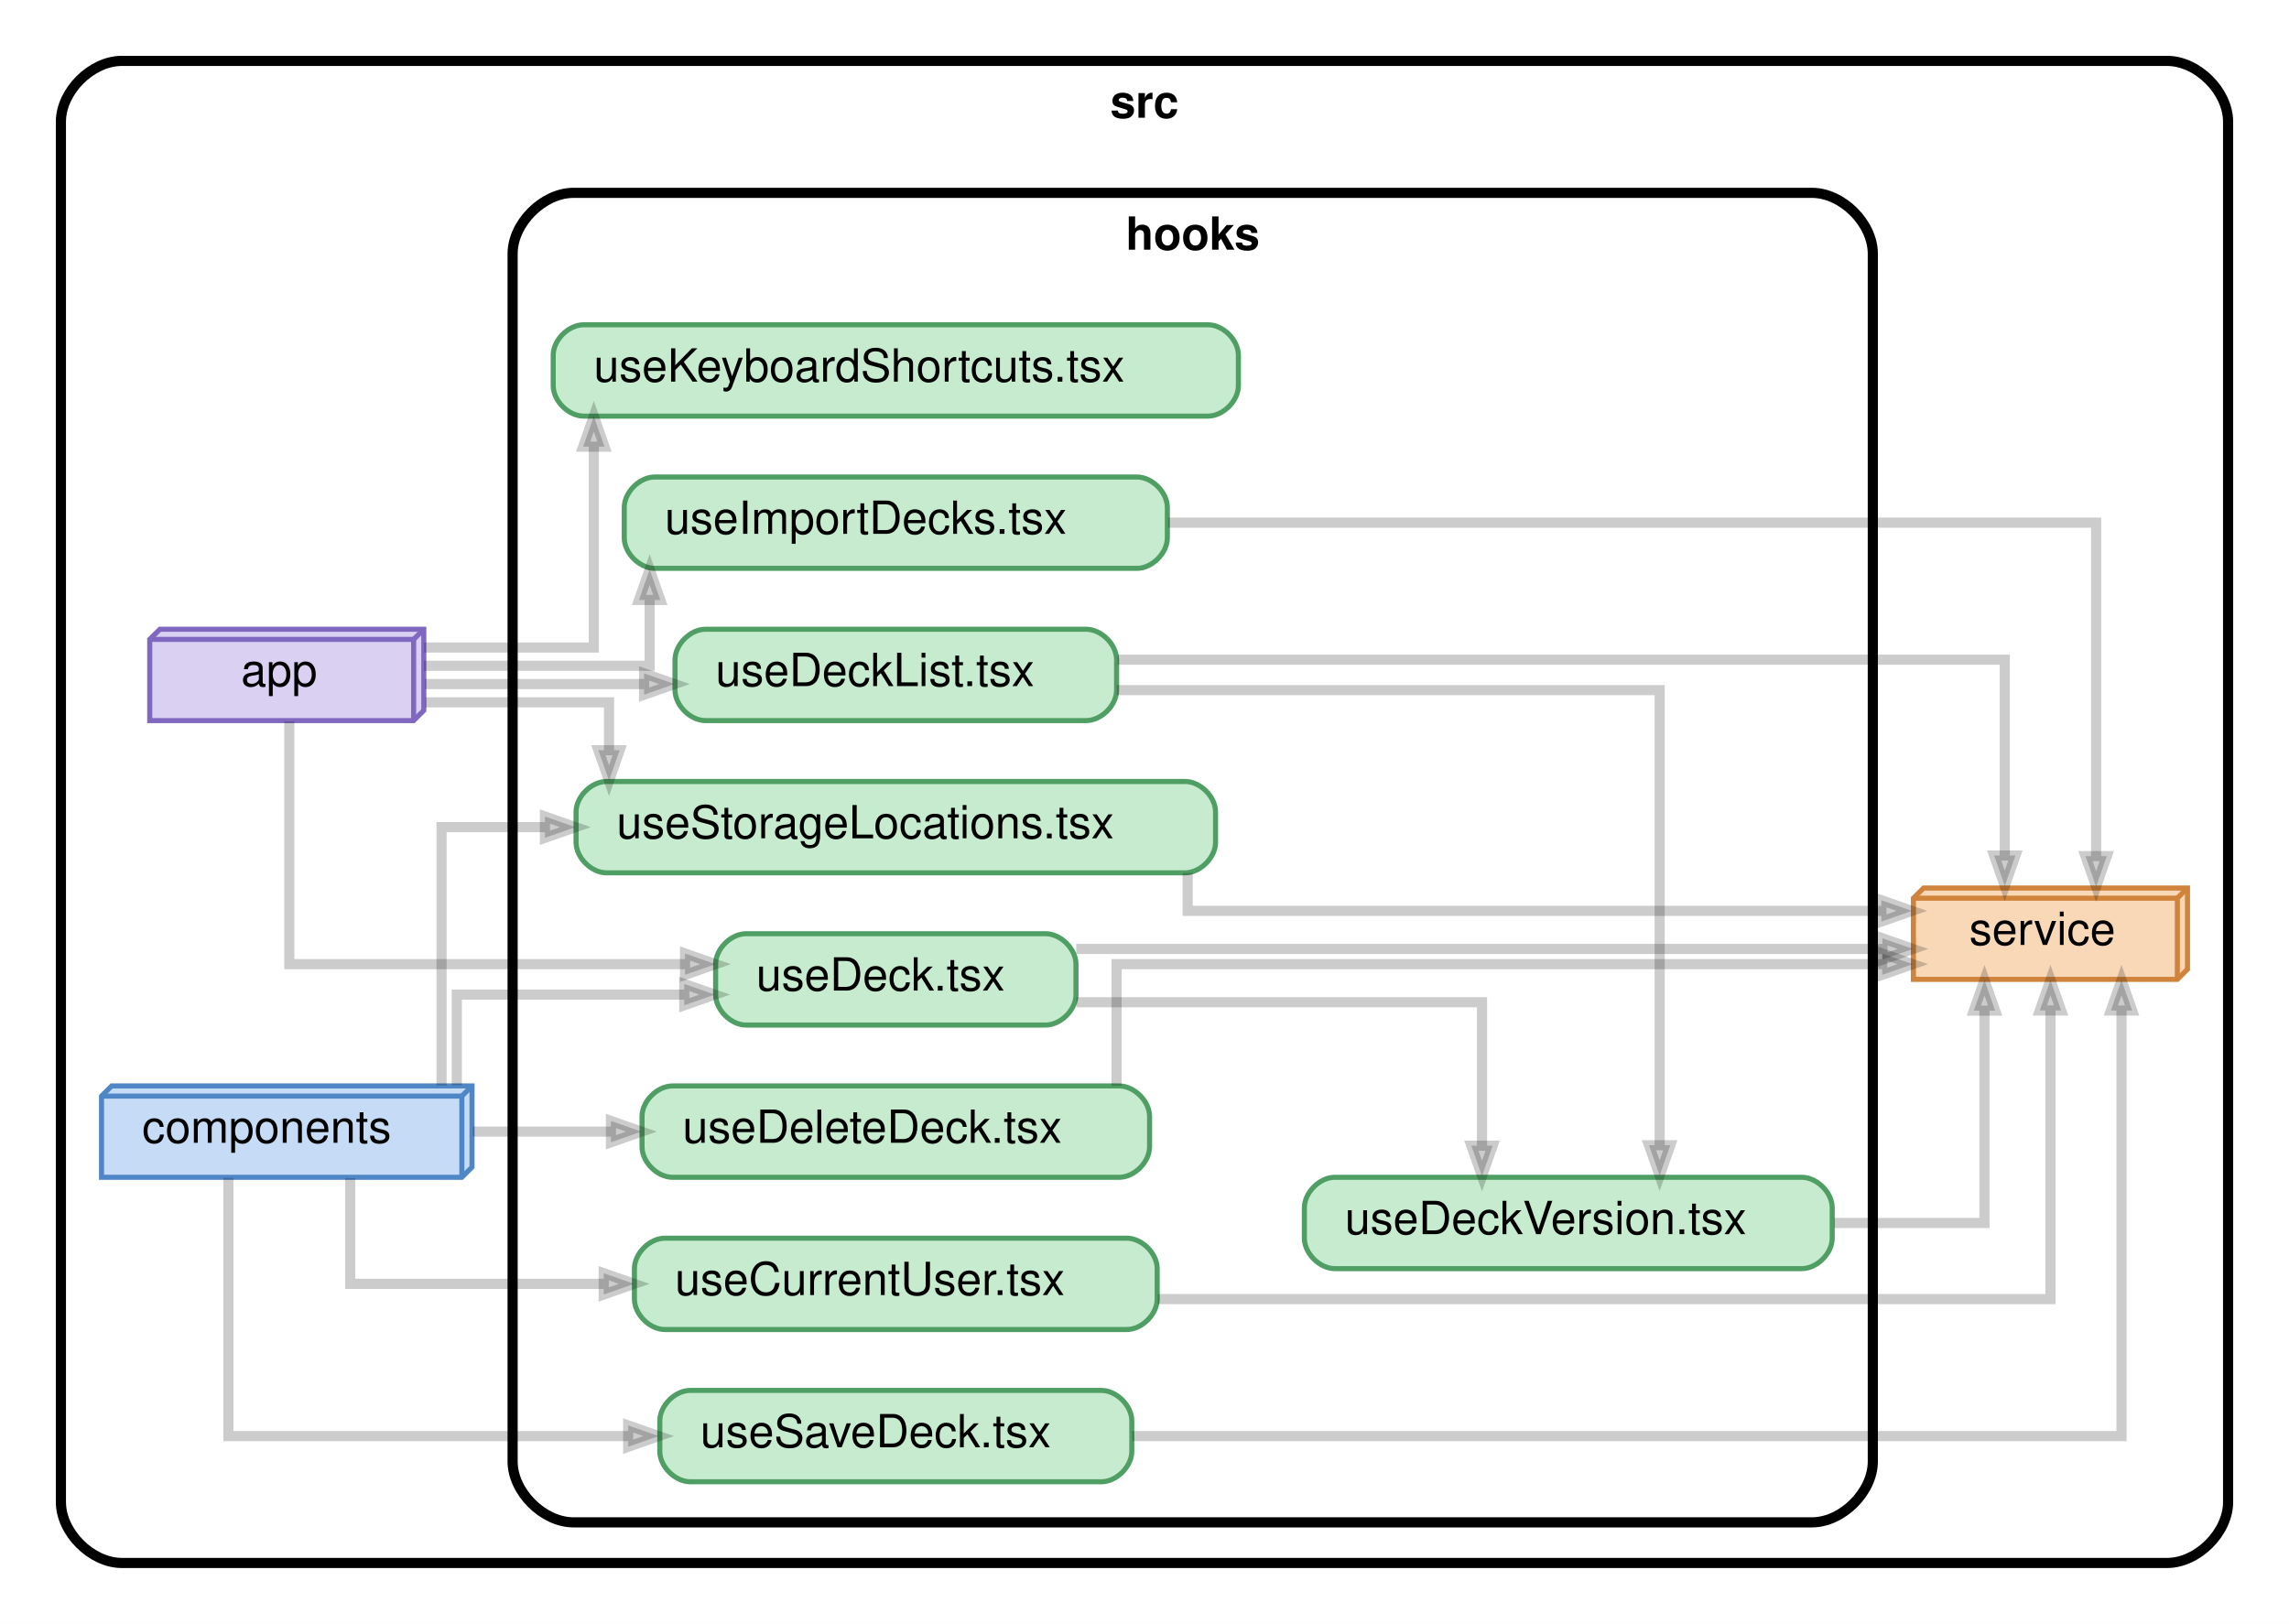
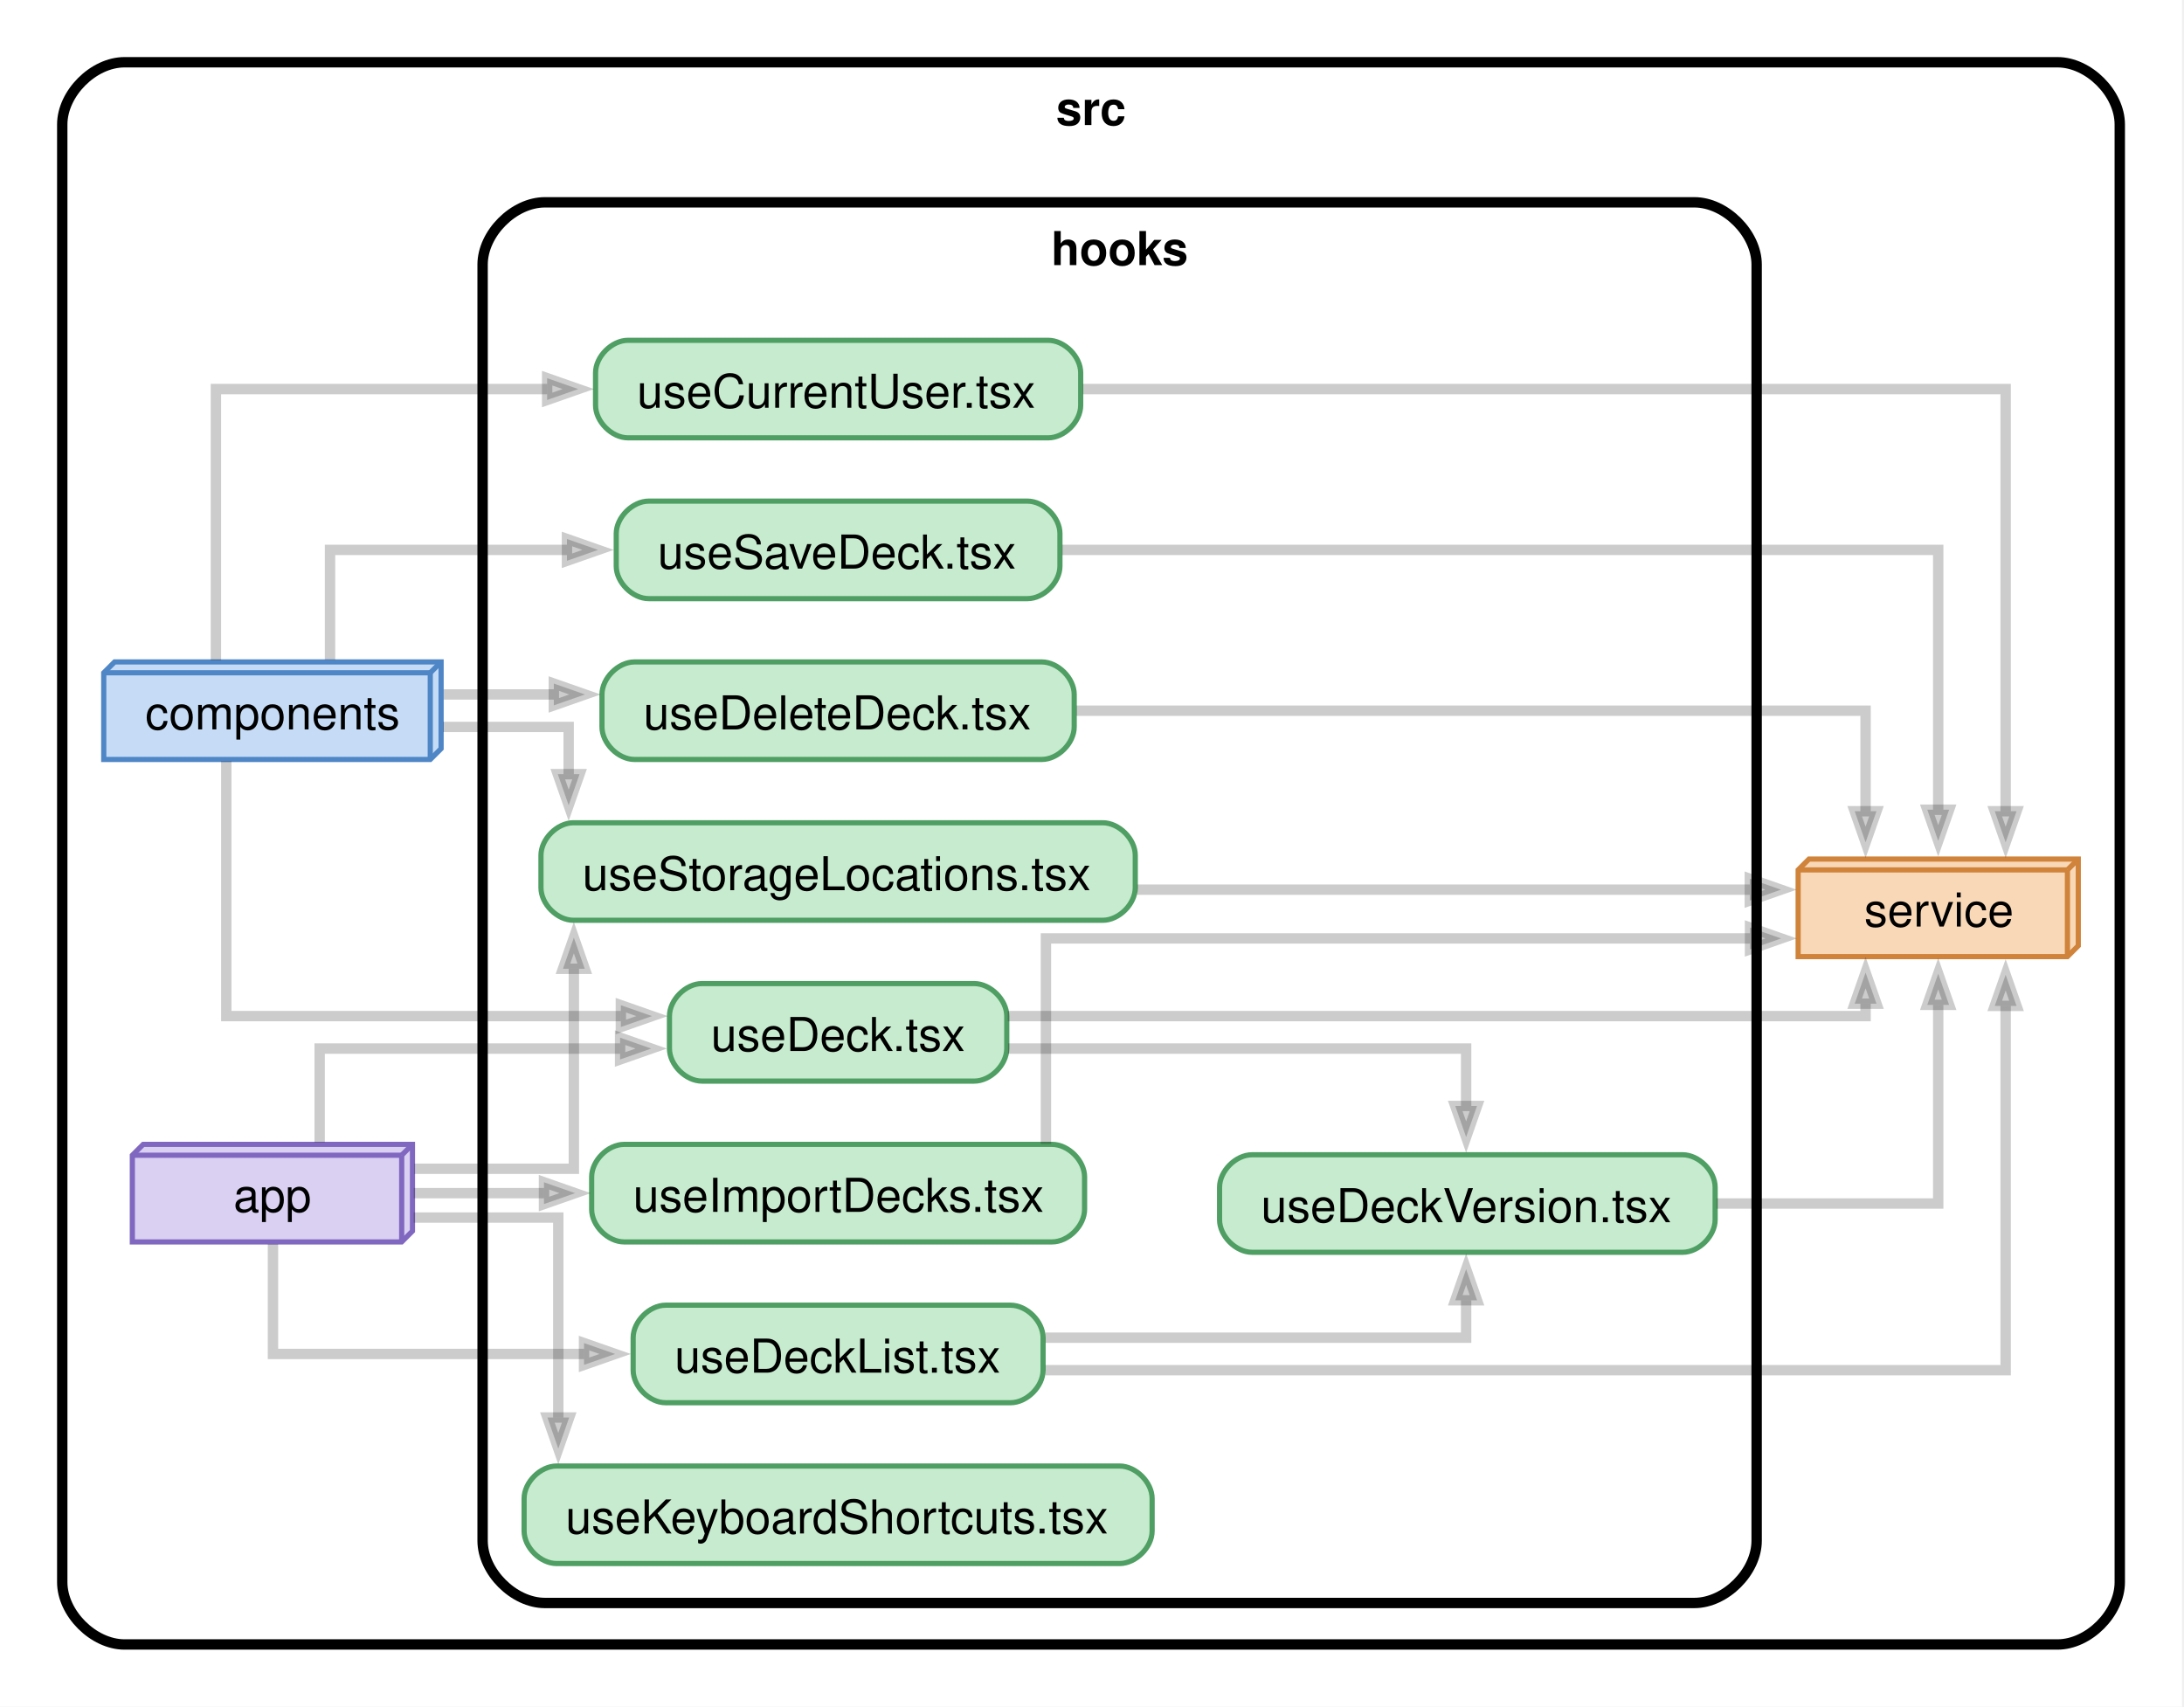
- <svg xmlns="http://www.w3.org/2000/svg" xmlns:xlink="http://www.w3.org/1999/xlink" width="451pt" height="320pt" viewBox="0.00 0.00 451.00 320.00">
-   <g id="graph0" class="graph" transform="scale(1 1) rotate(0) translate(4 316)">
-     <polygon fill="white" stroke="transparent" points="-4,4 -4,-316 447,-316 447,4 -4,4" />
+ <svg xmlns="http://www.w3.org/2000/svg" xmlns:xlink="http://www.w3.org/1999/xlink" width="421pt" height="329pt" viewBox="0.00 0.00 421.00 329.00">
+   <g id="graph0" class="graph" transform="scale(1 1) rotate(0) translate(4 325)">
+     <polygon fill="white" stroke="none" points="-4,4 -4,-325 416.62,-325 416.62,4 -4,4" />
    <g id="clust1" class="cluster">
-       <path fill="#ffffff" stroke="black" stroke-width="2" d="M20,-8C20,-8 423,-8 423,-8 429,-8 435,-14 435,-20 435,-20 435,-292 435,-292 435,-298 429,-304 423,-304 423,-304 20,-304 20,-304 14,-304 8,-298 8,-292 8,-292 8,-20 8,-20 8,-14 14,-8 20,-8" />
-       <text text-anchor="middle" x="221.5" y="-292.8" font-family="Helvetica,sans-Serif" font-weight="bold" font-size="9.00">src
-             </text>
+       <path fill="#ffffff" stroke="black" stroke-width="2" d="M20,-8C20,-8 392.62,-8 392.62,-8 398.62,-8 404.62,-14 404.62,-20 404.62,-20 404.62,-301 404.62,-301 404.62,-307 398.62,-313 392.62,-313 392.62,-313 20,-313 20,-313 14,-313 8,-307 8,-301 8,-301 8,-20 8,-20 8,-14 14,-8 20,-8" />
+       <text xml:space="preserve" text-anchor="middle" x="206.31" y="-300.9" font-family="Helvetica,sans-Serif" font-weight="bold" font-size="9.00">src</text>
    </g>
    <g id="clust2" class="cluster">
-       <path fill="#ffffff" stroke="black" stroke-width="2" d="M109,-16C109,-16 353,-16 353,-16 359,-16 365,-22 365,-28 365,-28 365,-266 365,-266 365,-272 359,-278 353,-278 353,-278 109,-278 109,-278 103,-278 97,-272 97,-266 97,-266 97,-28 97,-28 97,-22 103,-16 109,-16" />
-       <text text-anchor="middle" x="231" y="-266.8" font-family="Helvetica,sans-Serif" font-weight="bold" font-size="9.00">hooks
-             </text>
+       <path fill="#ffffff" stroke="black" stroke-width="2" d="M101.03,-16C101.03,-16 322.62,-16 322.62,-16 328.62,-16 334.62,-22 334.62,-28 334.62,-28 334.62,-274 334.62,-274 334.62,-280 328.62,-286 322.62,-286 322.62,-286 101.03,-286 101.03,-286 95.03,-286 89.03,-280 89.03,-274 89.03,-274 89.03,-28 89.03,-28 89.03,-22 95.03,-16 101.03,-16" />
+       <text xml:space="preserve" text-anchor="middle" x="211.82" y="-273.9" font-family="Helvetica,sans-Serif" font-weight="bold" font-size="9.00">hooks</text>
    </g>
    <g id="node1" class="node">
      <g id="a_node1">
        <a xlink:href="src/app" xlink:title="app">
-           <polygon fill="#d9d0f2" stroke="#8068c0" points="79.5,-192 27.5,-192 25.5,-190 25.5,-174 77.5,-174 79.5,-176 79.5,-192" />
-           <polyline fill="none" stroke="#8068c0" points="77.5,-190 25.5,-190 " />
-           <polyline fill="none" stroke="#8068c0" points="77.5,-190 77.5,-174 " />
-           <polyline fill="none" stroke="#8068c0" points="77.5,-190 79.5,-192 " />
-           <text text-anchor="start" x="43.5" y="-180.8" font-family="Helvetica,sans-Serif" font-size="9.00">
-                         app
-                     </text>
+           <polygon fill="#d9d0f2" stroke="#8068c0" points="75.51,-104.4 23.6,-104.4 21.51,-102.31 21.51,-85.6 73.43,-85.6 75.51,-87.69 75.51,-104.4" />
+           <polyline fill="none" stroke="#8068c0" points="73.43,-102.31 21.51,-102.31" />
+           <polyline fill="none" stroke="#8068c0" points="73.43,-102.31 73.43,-85.6" />
+           <polyline fill="none" stroke="#8068c0" points="73.43,-102.31 75.51,-104.4" />
+           <text xml:space="preserve" text-anchor="start" x="41.01" y="-91.4" font-family="Helvetica,sans-Serif" font-size="9.00">app</text>
        </a>
      </g>
    </g>
    <g id="node2" class="node">
      <g id="a_node2">
        <a xlink:href="src/hooks/useDeck.tsx" xlink:title="useDeck.tsx">
-           <path fill="#c7ebce" stroke="#4f9e63" d="M202,-132C202,-132 143,-132 143,-132 140,-132 137,-129 137,-126 137,-126 137,-120 137,-120 137,-117 140,-114 143,-114 143,-114 202,-114 202,-114 205,-114 208,-117 208,-120 208,-120 208,-126 208,-126 208,-129 205,-132 202,-132" />
-           <text text-anchor="start" x="145" y="-120.8" font-family="Helvetica,sans-Serif" font-size="9.00">
-                         useDeck.tsx
-                     </text>
+           <path fill="#c7ebce" stroke="#4f9e63" d="M183.8,-135.4C183.8,-135.4 131.32,-135.4 131.32,-135.4 128.18,-135.4 125.05,-132.27 125.05,-129.13 125.05,-129.13 125.05,-122.87 125.05,-122.87 125.05,-119.73 128.18,-116.6 131.32,-116.6 131.32,-116.6 183.8,-116.6 183.8,-116.6 186.93,-116.6 190.07,-119.73 190.07,-122.87 190.07,-122.87 190.07,-129.13 190.07,-129.13 190.07,-132.27 186.93,-135.4 183.8,-135.4" />
+           <text xml:space="preserve" text-anchor="start" x="133.05" y="-122.4" font-family="Helvetica,sans-Serif" font-size="9.00">useDeck.tsx</text>
        </a>
      </g>
    </g>
    <g id="edge1" class="edge">
-       <path fill="none" stroke="#000000" stroke-width="2" stroke-opacity="0.2" d="M53,-173.84C53,-157.73 53,-126 53,-126 53,-126 130.97,-126 130.97,-126" />
-       <polygon fill="#000000" fill-opacity="0.2" stroke="#000000" stroke-width="2" stroke-opacity="0.2" points="130.97,-128.1 136.97,-126 130.97,-123.9 130.97,-128.1" />
+       <path fill="none" stroke="#000000" stroke-width="2" stroke-opacity="0.2" d="M57.62,-104.75C57.62,-112.78 57.62,-122.87 57.62,-122.87 57.62,-122.87 115.53,-122.87 115.53,-122.87" />
+       <polygon fill="#000000" fill-opacity="0.2" stroke="#000000" stroke-width="2" stroke-opacity="0.2" points="115.53,-124.97 121.53,-122.87 115.53,-120.77 115.53,-124.97" />
    </g>
    <g id="node3" class="node">
      <g id="a_node3">
        <a xlink:href="src/hooks/useKeyboardShortcuts.tsx" xlink:title="useKeyboardShortcuts.tsx">
-           <path fill="#c7ebce" stroke="#4f9e63" d="M234,-252C234,-252 111,-252 111,-252 108,-252 105,-249 105,-246 105,-246 105,-240 105,-240 105,-237 108,-234 111,-234 111,-234 234,-234 234,-234 237,-234 240,-237 240,-240 240,-240 240,-246 240,-246 240,-249 237,-252 234,-252" />
-           <text text-anchor="start" x="113" y="-240.8" font-family="Helvetica,sans-Serif" font-size="9.00">
-                         useKeyboardShortcuts.tsx
-                     </text>
+           <path fill="#c7ebce" stroke="#4f9e63" d="M211.82,-42.4C211.82,-42.4 103.3,-42.4 103.3,-42.4 100.16,-42.4 97.03,-39.27 97.03,-36.13 97.03,-36.13 97.03,-29.87 97.03,-29.87 97.03,-26.73 100.16,-23.6 103.3,-23.6 103.3,-23.6 211.82,-23.6 211.82,-23.6 214.95,-23.6 218.09,-26.73 218.09,-29.87 218.09,-29.87 218.09,-36.13 218.09,-36.13 218.09,-39.27 214.95,-42.4 211.82,-42.4" />
+           <text xml:space="preserve" text-anchor="start" x="105.03" y="-29.4" font-family="Helvetica,sans-Serif" font-size="9.00">useKeyboardShortcuts.tsx</text>
        </a>
      </g>
    </g>
    <g id="edge2" class="edge">
-       <path fill="none" stroke="#000000" stroke-width="2" stroke-opacity="0.2" d="M79.56,-188.4C95.67,-188.4 113,-188.4 113,-188.4 113,-188.4 113,-227.98 113,-227.98" />
-       <polygon fill="#000000" fill-opacity="0.2" stroke="#000000" stroke-width="2" stroke-opacity="0.2" points="110.9,-227.98 113,-233.98 115.1,-227.98 110.9,-227.98" />
+       <path fill="none" stroke="#000000" stroke-width="2" stroke-opacity="0.2" d="M75.74,-90.3C89.63,-90.3 103.62,-90.3 103.62,-90.3 103.62,-90.3 103.62,-51.75 103.62,-51.75" />
+       <polygon fill="#000000" fill-opacity="0.2" stroke="#000000" stroke-width="2" stroke-opacity="0.2" points="105.72,-51.75 103.62,-45.75 101.52,-51.75 105.72,-51.75" />
    </g>
    <g id="node4" class="node">
      <g id="a_node4">
        <a xlink:href="src/hooks/useImportDecks.tsx" xlink:title="useImportDecks.tsx">
-           <path fill="#c7ebce" stroke="#4f9e63" d="M220,-222C220,-222 125,-222 125,-222 122,-222 119,-219 119,-216 119,-216 119,-210 119,-210 119,-207 122,-204 125,-204 125,-204 220,-204 220,-204 223,-204 226,-207 226,-210 226,-210 226,-216 226,-216 226,-219 223,-222 220,-222" />
-           <text text-anchor="start" x="127" y="-210.8" font-family="Helvetica,sans-Serif" font-size="9.00">
-                         useImportDecks.tsx
-                     </text>
+           <path fill="#c7ebce" stroke="#4f9e63" d="M198.8,-104.4C198.8,-104.4 116.31,-104.4 116.31,-104.4 113.18,-104.4 110.05,-101.27 110.05,-98.13 110.05,-98.13 110.05,-91.87 110.05,-91.87 110.05,-88.73 113.18,-85.6 116.31,-85.6 116.31,-85.6 198.8,-85.6 198.8,-85.6 201.94,-85.6 205.07,-88.73 205.07,-91.87 205.07,-91.87 205.07,-98.13 205.07,-98.13 205.07,-101.27 201.94,-104.4 198.8,-104.4" />
+           <text xml:space="preserve" text-anchor="start" x="118.05" y="-91.4" font-family="Helvetica,sans-Serif" font-size="9.00">useImportDecks.tsx</text>
        </a>
      </g>
    </g>
    <g id="edge3" class="edge">
-       <path fill="none" stroke="#000000" stroke-width="2" stroke-opacity="0.2" d="M79.53,-184.8C99.78,-184.8 124,-184.8 124,-184.8 124,-184.8 124,-197.77 124,-197.77" />
-       <polygon fill="#000000" fill-opacity="0.2" stroke="#000000" stroke-width="2" stroke-opacity="0.2" points="121.9,-197.77 124,-203.77 126.1,-197.77 121.9,-197.77" />
+       <path fill="none" stroke="#000000" stroke-width="2" stroke-opacity="0.2" d="M75.75,-95C75.75,-95 100.86,-95 100.86,-95" />
+       <polygon fill="#000000" fill-opacity="0.2" stroke="#000000" stroke-width="2" stroke-opacity="0.2" points="100.86,-97.1 106.86,-95 100.86,-92.9 100.86,-97.1" />
    </g>
    <g id="node5" class="node">
      <g id="a_node5">
        <a xlink:href="src/hooks/useStorageLocations.tsx" xlink:title="useStorageLocations.tsx">
-           <path fill="#c7ebce" stroke="#4f9e63" d="M229.5,-162C229.5,-162 115.5,-162 115.5,-162 112.5,-162 109.5,-159 109.5,-156 109.5,-156 109.5,-150 109.5,-150 109.5,-147 112.5,-144 115.5,-144 115.5,-144 229.5,-144 229.5,-144 232.5,-144 235.5,-147 235.5,-150 235.5,-150 235.5,-156 235.5,-156 235.5,-159 232.5,-162 229.5,-162" />
-           <text text-anchor="start" x="117.5" y="-150.8" font-family="Helvetica,sans-Serif" font-size="9.00">
-                         useStorageLocations.tsx
-                     </text>
+           <path fill="#c7ebce" stroke="#4f9e63" d="M208.57,-166.4C208.57,-166.4 106.54,-166.4 106.54,-166.4 103.41,-166.4 100.28,-163.27 100.28,-160.13 100.28,-160.13 100.28,-153.87 100.28,-153.87 100.28,-150.73 103.41,-147.6 106.54,-147.6 106.54,-147.6 208.57,-147.6 208.57,-147.6 211.7,-147.6 214.84,-150.73 214.84,-153.87 214.84,-153.87 214.84,-160.13 214.84,-160.13 214.84,-163.27 211.7,-166.4 208.57,-166.4" />
+           <text xml:space="preserve" text-anchor="start" x="108.28" y="-153.4" font-family="Helvetica,sans-Serif" font-size="9.00">useStorageLocations.tsx</text>
        </a>
      </g>
    </g>
    <g id="edge4" class="edge">
-       <path fill="none" stroke="#000000" stroke-width="2" stroke-opacity="0.2" d="M79.8,-177.6C97.01,-177.6 116,-177.6 116,-177.6 116,-177.6 116,-168.16 116,-168.16" />
-       <polygon fill="#000000" fill-opacity="0.2" stroke="#000000" stroke-width="2" stroke-opacity="0.2" points="118.1,-168.16 116,-162.16 113.9,-168.16 118.1,-168.16" />
+       <path fill="none" stroke="#000000" stroke-width="2" stroke-opacity="0.2" d="M75.86,-99.7C90.93,-99.7 106.62,-99.7 106.62,-99.7 106.62,-99.7 106.62,-138.25 106.62,-138.25" />
+       <polygon fill="#000000" fill-opacity="0.2" stroke="#000000" stroke-width="2" stroke-opacity="0.2" points="104.52,-138.25 106.62,-144.25 108.72,-138.25 104.52,-138.25" />
    </g>
    <g id="node6" class="node">
      <g id="a_node6">
        <a xlink:href="src/hooks/useDeckList.tsx" xlink:title="useDeckList.tsx">
-           <path fill="#c7ebce" stroke="#4f9e63" d="M210,-192C210,-192 135,-192 135,-192 132,-192 129,-189 129,-186 129,-186 129,-180 129,-180 129,-177 132,-174 135,-174 135,-174 210,-174 210,-174 213,-174 216,-177 216,-180 216,-180 216,-186 216,-186 216,-189 213,-192 210,-192" />
-           <text text-anchor="start" x="137" y="-180.8" font-family="Helvetica,sans-Serif" font-size="9.00">
-                         useDeckList.tsx
-                     </text>
+           <path fill="#c7ebce" stroke="#4f9e63" d="M190.8,-73.4C190.8,-73.4 124.31,-73.4 124.31,-73.4 121.18,-73.4 118.05,-70.27 118.05,-67.13 118.05,-67.13 118.05,-60.87 118.05,-60.87 118.05,-57.73 121.18,-54.6 124.31,-54.6 124.31,-54.6 190.8,-54.6 190.8,-54.6 193.94,-54.6 197.07,-57.73 197.07,-60.87 197.07,-60.87 197.07,-67.13 197.07,-67.13 197.07,-70.27 193.94,-73.4 190.8,-73.4" />
+           <text xml:space="preserve" text-anchor="start" x="126.05" y="-60.4" font-family="Helvetica,sans-Serif" font-size="9.00">useDeckList.tsx</text>
        </a>
      </g>
    </g>
    <g id="edge5" class="edge">
-       <path fill="none" stroke="#000000" stroke-width="2" stroke-opacity="0.2" d="M79.73,-181.2C79.73,-181.2 122.9,-181.2 122.9,-181.2" />
-       <polygon fill="#000000" fill-opacity="0.2" stroke="#000000" stroke-width="2" stroke-opacity="0.2" points="122.9,-183.3 128.9,-181.2 122.9,-179.1 122.9,-183.3" />
+       <path fill="none" stroke="#000000" stroke-width="2" stroke-opacity="0.2" d="M48.62,-85.19C48.62,-76.11 48.62,-64 48.62,-64 48.62,-64 108.58,-64 108.58,-64" />
+       <polygon fill="#000000" fill-opacity="0.2" stroke="#000000" stroke-width="2" stroke-opacity="0.2" points="108.58,-66.1 114.58,-64 108.58,-61.9 108.58,-66.1" />
    </g>
    <g id="node11" class="node">
      <g id="a_node11">
        <a xlink:href="src/service" xlink:title="service">
-           <polygon fill="#f9d8b8" stroke="#d0833a" points="427,-141 375,-141 373,-139 373,-123 425,-123 427,-125 427,-141" />
-           <polyline fill="none" stroke="#d0833a" points="425,-139 373,-139 " />
-           <polyline fill="none" stroke="#d0833a" points="425,-139 425,-123 " />
-           <polyline fill="none" stroke="#d0833a" points="425,-139 427,-141 " />
-           <text text-anchor="start" x="384" y="-129.8" font-family="Helvetica,sans-Serif" font-size="9.00">
-                         service
-                     </text>
+           <polygon fill="#f9d8b8" stroke="#d0833a" points="396.62,-159.4 344.71,-159.4 342.62,-157.31 342.62,-140.6 394.53,-140.6 396.62,-142.69 396.62,-159.4" />
+           <polyline fill="none" stroke="#d0833a" points="394.53,-157.31 342.62,-157.31" />
+           <polyline fill="none" stroke="#d0833a" points="394.53,-157.31 394.53,-140.6" />
+           <polyline fill="none" stroke="#d0833a" points="394.53,-157.31 396.62,-159.4" />
+           <text xml:space="preserve" text-anchor="start" x="355.36" y="-146.4" font-family="Helvetica,sans-Serif" font-size="9.00">service</text>
        </a>
      </g>
    </g>
    <g id="edge13" class="edge">
-       <path fill="none" stroke="#000000" stroke-width="2" stroke-opacity="0.2" d="M208.05,-129C208.05,-129 366.9,-129 366.9,-129" />
-       <polygon fill="#000000" fill-opacity="0.2" stroke="#000000" stroke-width="2" stroke-opacity="0.2" points="366.9,-131.1 372.9,-129 366.9,-126.9 366.9,-131.1" />
+       <path fill="none" stroke="#000000" stroke-width="2" stroke-opacity="0.2" d="M190.26,-129.13C246.52,-129.13 355.62,-129.13 355.62,-129.13 355.62,-129.13 355.62,-131.52 355.62,-131.52" />
+       <polygon fill="#000000" fill-opacity="0.2" stroke="#000000" stroke-width="2" stroke-opacity="0.2" points="353.52,-131.52 355.62,-137.52 357.72,-131.52 353.52,-131.52" />
    </g>
    <g id="node12" class="node">
      <g id="a_node12">
        <a xlink:href="src/hooks/useDeckVersion.tsx" xlink:title="useDeckVersion.tsx">
-           <path fill="#c7ebce" stroke="#4f9e63" d="M351,-84C351,-84 259,-84 259,-84 256,-84 253,-81 253,-78 253,-78 253,-72 253,-72 253,-69 256,-66 259,-66 259,-66 351,-66 351,-66 354,-66 357,-69 357,-72 357,-72 357,-78 357,-78 357,-81 354,-84 351,-84" />
-           <text text-anchor="start" x="261" y="-72.8" font-family="Helvetica,sans-Serif" font-size="9.00">
-                         useDeckVersion.tsx
-                     </text>
+           <path fill="#c7ebce" stroke="#4f9e63" d="M320.35,-102.4C320.35,-102.4 237.35,-102.4 237.35,-102.4 234.22,-102.4 231.09,-99.27 231.09,-96.13 231.09,-96.13 231.09,-89.87 231.09,-89.87 231.09,-86.73 234.22,-83.6 237.35,-83.6 237.35,-83.6 320.35,-83.6 320.35,-83.6 323.48,-83.6 326.62,-86.73 326.62,-89.87 326.62,-89.87 326.62,-96.13 326.62,-96.13 326.62,-99.27 323.48,-102.4 320.35,-102.4" />
+           <text xml:space="preserve" text-anchor="start" x="239.09" y="-89.4" font-family="Helvetica,sans-Serif" font-size="9.00">useDeckVersion.tsx</text>
        </a>
      </g>
    </g>
    <g id="edge12" class="edge">
-       <path fill="none" stroke="#000000" stroke-width="2" stroke-opacity="0.2" d="M208.1,-118.5C242.03,-118.5 288,-118.5 288,-118.5 288,-118.5 288,-90.23 288,-90.23" />
-       <polygon fill="#000000" fill-opacity="0.2" stroke="#000000" stroke-width="2" stroke-opacity="0.2" points="290.1,-90.23 288,-84.23 285.9,-90.23 290.1,-90.23" />
+       <path fill="none" stroke="#000000" stroke-width="2" stroke-opacity="0.2" d="M190.32,-122.87C226.17,-122.87 278.62,-122.87 278.62,-122.87 278.62,-122.87 278.62,-111.81 278.62,-111.81" />
+       <polygon fill="#000000" fill-opacity="0.2" stroke="#000000" stroke-width="2" stroke-opacity="0.2" points="280.72,-111.81 278.62,-105.81 276.52,-111.81 280.72,-111.81" />
    </g>
    <g id="edge18" class="edge">
-       <path fill="none" stroke="#000000" stroke-width="2" stroke-opacity="0.2" d="M226.17,-213C295.94,-213 409,-213 409,-213 409,-213 409,-147.29 409,-147.29" />
-       <polygon fill="#000000" fill-opacity="0.2" stroke="#000000" stroke-width="2" stroke-opacity="0.2" points="411.1,-147.29 409,-141.29 406.9,-147.29 411.1,-147.29" />
+       <path fill="none" stroke="#000000" stroke-width="2" stroke-opacity="0.2" d="M197.62,-104.47C197.62,-118.73 197.62,-144.1 197.62,-144.1 197.62,-144.1 333.34,-144.1 333.34,-144.1" />
+       <polygon fill="#000000" fill-opacity="0.2" stroke="#000000" stroke-width="2" stroke-opacity="0.2" points="333.34,-146.2 339.34,-144.1 333.34,-142 333.34,-146.2" />
    </g>
    <g id="edge20" class="edge">
-       <path fill="none" stroke="#000000" stroke-width="2" stroke-opacity="0.2" d="M230,-143.98C230,-140.13 230,-136.5 230,-136.5 230,-136.5 366.69,-136.5 366.69,-136.5" />
-       <polygon fill="#000000" fill-opacity="0.2" stroke="#000000" stroke-width="2" stroke-opacity="0.2" points="366.69,-138.6 372.69,-136.5 366.69,-134.4 366.69,-138.6" />
+       <path fill="none" stroke="#000000" stroke-width="2" stroke-opacity="0.2" d="M215.22,-153.5C215.22,-153.5 333.3,-153.5 333.3,-153.5" />
+       <polygon fill="#000000" fill-opacity="0.2" stroke="#000000" stroke-width="2" stroke-opacity="0.2" points="333.3,-155.6 339.3,-153.5 333.3,-151.4 333.3,-155.6" />
    </g>
    <g id="edge15" class="edge">
-       <path fill="none" stroke="#000000" stroke-width="2" stroke-opacity="0.2" d="M216.19,-186C279.96,-186 391,-186 391,-186 391,-186 391,-147.41 391,-147.41" />
-       <polygon fill="#000000" fill-opacity="0.2" stroke="#000000" stroke-width="2" stroke-opacity="0.2" points="393.1,-147.41 391,-141.41 388.9,-147.41 393.1,-147.41" />
+       <path fill="none" stroke="#000000" stroke-width="2" stroke-opacity="0.2" d="M197.53,-60.87C262.21,-60.87 382.62,-60.87 382.62,-60.87 382.62,-60.87 382.62,-131.09 382.62,-131.09" />
+       <polygon fill="#000000" fill-opacity="0.2" stroke="#000000" stroke-width="2" stroke-opacity="0.2" points="380.52,-131.09 382.62,-137.09 384.72,-131.09 380.52,-131.09" />
    </g>
    <g id="edge14" class="edge">
-       <path fill="none" stroke="#000000" stroke-width="2" stroke-opacity="0.2" d="M216.03,-180C260.48,-180 323,-180 323,-180 323,-180 323,-90.32 323,-90.32" />
-       <polygon fill="#000000" fill-opacity="0.2" stroke="#000000" stroke-width="2" stroke-opacity="0.2" points="325.1,-90.32 323,-84.32 320.9,-90.32 325.1,-90.32" />
+       <path fill="none" stroke="#000000" stroke-width="2" stroke-opacity="0.2" d="M197.53,-67.13C232.79,-67.13 278.62,-67.13 278.62,-67.13 278.62,-67.13 278.62,-74.34 278.62,-74.34" />
+       <polygon fill="#000000" fill-opacity="0.2" stroke="#000000" stroke-width="2" stroke-opacity="0.2" points="276.52,-74.34 278.62,-80.34 280.72,-74.34 276.52,-74.34" />
    </g>
    <g id="node7" class="node">
      <g id="a_node7">
        <a xlink:href="src/components" xlink:title="components">
-           <polygon fill="#c6dcf6" stroke="#4f86c6" points="89,-102 18,-102 16,-100 16,-84 87,-84 89,-86 89,-102" />
-           <polyline fill="none" stroke="#4f86c6" points="87,-100 16,-100 " />
-           <polyline fill="none" stroke="#4f86c6" points="87,-100 87,-84 " />
-           <polyline fill="none" stroke="#4f86c6" points="87,-100 89,-102 " />
-           <text text-anchor="start" x="24" y="-90.8" font-family="Helvetica,sans-Serif" font-size="9.00">
-                         components
-                     </text>
+           <polygon fill="#c6dcf6" stroke="#4f86c6" points="81.03,-197.4 18.09,-197.4 16,-195.31 16,-178.6 78.94,-178.6 81.03,-180.69 81.03,-197.4" />
+           <polyline fill="none" stroke="#4f86c6" points="78.94,-195.31 16,-195.31" />
+           <polyline fill="none" stroke="#4f86c6" points="78.94,-195.31 78.94,-178.6" />
+           <polyline fill="none" stroke="#4f86c6" points="78.94,-195.31 81.03,-197.4" />
+           <text xml:space="preserve" text-anchor="start" x="24" y="-184.4" font-family="Helvetica,sans-Serif" font-size="9.00">components</text>
        </a>
      </g>
    </g>
    <g id="edge6" class="edge">
-       <path fill="none" stroke="#000000" stroke-width="2" stroke-opacity="0.2" d="M86,-102.14C86,-109.97 86,-120 86,-120 86,-120 130.82,-120 130.82,-120" />
-       <polygon fill="#000000" fill-opacity="0.2" stroke="#000000" stroke-width="2" stroke-opacity="0.2" points="130.82,-122.1 136.82,-120 130.82,-117.9 130.82,-122.1" />
+       <path fill="none" stroke="#000000" stroke-width="2" stroke-opacity="0.2" d="M39.62,-178.28C39.62,-161.56 39.62,-129.13 39.62,-129.13 39.62,-129.13 115.68,-129.13 115.68,-129.13" />
+       <polygon fill="#000000" fill-opacity="0.2" stroke="#000000" stroke-width="2" stroke-opacity="0.2" points="115.68,-131.23 121.68,-129.13 115.68,-127.03 115.68,-131.23" />
    </g>
    <g id="edge10" class="edge">
-       <path fill="none" stroke="#000000" stroke-width="2" stroke-opacity="0.2" d="M83,-102.11C83,-118.9 83,-153 83,-153 83,-153 103.37,-153 103.37,-153" />
-       <polygon fill="#000000" fill-opacity="0.2" stroke="#000000" stroke-width="2" stroke-opacity="0.2" points="103.37,-155.1 109.37,-153 103.37,-150.9 103.37,-155.1" />
+       <path fill="none" stroke="#000000" stroke-width="2" stroke-opacity="0.2" d="M81.4,-184.87C94.09,-184.87 105.62,-184.87 105.62,-184.87 105.62,-184.87 105.62,-175.77 105.62,-175.77" />
+       <polygon fill="#000000" fill-opacity="0.2" stroke="#000000" stroke-width="2" stroke-opacity="0.2" points="107.72,-175.77 105.62,-169.77 103.52,-175.77 107.72,-175.77" />
    </g>
    <g id="node8" class="node">
      <g id="a_node8">
        <a xlink:href="src/hooks/useCurrentUser.tsx" xlink:title="useCurrentUser.tsx">
-           <path fill="#c7ebce" stroke="#4f9e63" d="M218,-72C218,-72 127,-72 127,-72 124,-72 121,-69 121,-66 121,-66 121,-60 121,-60 121,-57 124,-54 127,-54 127,-54 218,-54 218,-54 221,-54 224,-57 224,-60 224,-60 224,-66 224,-66 224,-69 221,-72 218,-72" />
-           <text text-anchor="start" x="129" y="-60.8" font-family="Helvetica,sans-Serif" font-size="9.00">
-                         useCurrentUser.tsx
-                     </text>
+           <path fill="#c7ebce" stroke="#4f9e63" d="M198.05,-259.4C198.05,-259.4 117.06,-259.4 117.06,-259.4 113.93,-259.4 110.8,-256.27 110.8,-253.13 110.8,-253.13 110.8,-246.87 110.8,-246.87 110.8,-243.73 113.93,-240.6 117.06,-240.6 117.06,-240.6 198.05,-240.6 198.05,-240.6 201.19,-240.6 204.32,-243.73 204.32,-246.87 204.32,-246.87 204.32,-253.13 204.32,-253.13 204.32,-256.27 201.19,-259.4 198.05,-259.4" />
+           <text xml:space="preserve" text-anchor="start" x="118.8" y="-246.4" font-family="Helvetica,sans-Serif" font-size="9.00">useCurrentUser.tsx</text>
        </a>
      </g>
    </g>
    <g id="edge7" class="edge">
-       <path fill="none" stroke="#000000" stroke-width="2" stroke-opacity="0.2" d="M65,-83.84C65,-75.01 65,-63 65,-63 65,-63 114.95,-63 114.95,-63" />
-       <polygon fill="#000000" fill-opacity="0.2" stroke="#000000" stroke-width="2" stroke-opacity="0.2" points="114.95,-65.1 120.95,-63 114.95,-60.9 114.95,-65.1" />
+       <path fill="none" stroke="#000000" stroke-width="2" stroke-opacity="0.2" d="M37.62,-197.69C37.62,-215.12 37.62,-250 37.62,-250 37.62,-250 101.47,-250 101.47,-250" />
+       <polygon fill="#000000" fill-opacity="0.2" stroke="#000000" stroke-width="2" stroke-opacity="0.2" points="101.47,-252.1 107.47,-250 101.47,-247.9 101.47,-252.1" />
    </g>
    <g id="node9" class="node">
      <g id="a_node9">
        <a xlink:href="src/hooks/useDeleteDeck.tsx" xlink:title="useDeleteDeck.tsx">
-           <path fill="#c7ebce" stroke="#4f9e63" d="M216.5,-102C216.5,-102 128.5,-102 128.5,-102 125.5,-102 122.5,-99 122.5,-96 122.5,-96 122.5,-90 122.5,-90 122.5,-87 125.5,-84 128.5,-84 128.5,-84 216.5,-84 216.5,-84 219.5,-84 222.5,-87 222.5,-90 222.5,-90 222.5,-96 222.5,-96 222.5,-99 219.5,-102 216.5,-102" />
-           <text text-anchor="start" x="130.5" y="-90.8" font-family="Helvetica,sans-Serif" font-size="9.00">
-                         useDeleteDeck.tsx
-                     </text>
+           <path fill="#c7ebce" stroke="#4f9e63" d="M196.81,-197.4C196.81,-197.4 118.31,-197.4 118.31,-197.4 115.17,-197.4 112.04,-194.27 112.04,-191.13 112.04,-191.13 112.04,-184.87 112.04,-184.87 112.04,-181.73 115.17,-178.6 118.31,-178.6 118.31,-178.6 196.81,-178.6 196.81,-178.6 199.94,-178.6 203.07,-181.73 203.07,-184.87 203.07,-184.87 203.07,-191.13 203.07,-191.13 203.07,-194.27 199.94,-197.4 196.81,-197.4" />
+           <text xml:space="preserve" text-anchor="start" x="120.04" y="-184.4" font-family="Helvetica,sans-Serif" font-size="9.00">useDeleteDeck.tsx</text>
        </a>
      </g>
    </g>
    <g id="edge8" class="edge">
-       <path fill="none" stroke="#000000" stroke-width="2" stroke-opacity="0.2" d="M89.16,-93C89.16,-93 116.37,-93 116.37,-93" />
-       <polygon fill="#000000" fill-opacity="0.2" stroke="#000000" stroke-width="2" stroke-opacity="0.2" points="116.37,-95.1 122.37,-93 116.37,-90.9 116.37,-95.1" />
+       <path fill="none" stroke="#000000" stroke-width="2" stroke-opacity="0.2" d="M81.53,-191.13C81.53,-191.13 102.76,-191.13 102.76,-191.13" />
+       <polygon fill="#000000" fill-opacity="0.2" stroke="#000000" stroke-width="2" stroke-opacity="0.2" points="102.76,-193.23 108.76,-191.13 102.76,-189.03 102.76,-193.23" />
    </g>
    <g id="node10" class="node">
      <g id="a_node10">
        <a xlink:href="src/hooks/useSaveDeck.tsx" xlink:title="useSaveDeck.tsx">
-           <path fill="#c7ebce" stroke="#4f9e63" d="M213,-42C213,-42 132,-42 132,-42 129,-42 126,-39 126,-36 126,-36 126,-30 126,-30 126,-27 129,-24 132,-24 132,-24 213,-24 213,-24 216,-24 219,-27 219,-30 219,-30 219,-36 219,-36 219,-39 216,-42 213,-42" />
-           <text text-anchor="start" x="134" y="-30.8" font-family="Helvetica,sans-Serif" font-size="9.00">
-                         useSaveDeck.tsx
-                     </text>
+           <path fill="#c7ebce" stroke="#4f9e63" d="M194.06,-228.4C194.06,-228.4 121.06,-228.4 121.06,-228.4 117.93,-228.4 114.79,-225.27 114.79,-222.13 114.79,-222.13 114.79,-215.87 114.79,-215.87 114.79,-212.73 117.93,-209.6 121.06,-209.6 121.06,-209.6 194.06,-209.6 194.06,-209.6 197.19,-209.6 200.32,-212.73 200.32,-215.87 200.32,-215.87 200.32,-222.13 200.32,-222.13 200.32,-225.27 197.19,-228.4 194.06,-228.4" />
+           <text xml:space="preserve" text-anchor="start" x="122.79" y="-215.4" font-family="Helvetica,sans-Serif" font-size="9.00">useSaveDeck.tsx</text>
        </a>
      </g>
    </g>
    <g id="edge9" class="edge">
-       <path fill="none" stroke="#000000" stroke-width="2" stroke-opacity="0.2" d="M41,-83.89C41,-67.1 41,-33 41,-33 41,-33 119.77,-33 119.77,-33" />
-       <polygon fill="#000000" fill-opacity="0.2" stroke="#000000" stroke-width="2" stroke-opacity="0.2" points="119.77,-35.1 125.77,-33 119.77,-30.9 119.77,-35.1" />
+       <path fill="none" stroke="#000000" stroke-width="2" stroke-opacity="0.2" d="M59.62,-197.81C59.62,-206.89 59.62,-219 59.62,-219 59.62,-219 105.29,-219 105.29,-219" />
+       <polygon fill="#000000" fill-opacity="0.2" stroke="#000000" stroke-width="2" stroke-opacity="0.2" points="105.29,-221.1 111.29,-219 105.29,-216.9 105.29,-221.1" />
    </g>
    <g id="edge11" class="edge">
-       <path fill="none" stroke="#000000" stroke-width="2" stroke-opacity="0.2" d="M224.12,-60C291.25,-60 400,-60 400,-60 400,-60 400,-116.88 400,-116.88" />
-       <polygon fill="#000000" fill-opacity="0.2" stroke="#000000" stroke-width="2" stroke-opacity="0.2" points="397.9,-116.88 400,-122.88 402.1,-116.88 397.9,-116.88" />
+       <path fill="none" stroke="#000000" stroke-width="2" stroke-opacity="0.2" d="M204.74,-250C270.73,-250 382.62,-250 382.62,-250 382.62,-250 382.62,-168.62 382.62,-168.62" />
+       <polygon fill="#000000" fill-opacity="0.2" stroke="#000000" stroke-width="2" stroke-opacity="0.2" points="384.72,-168.62 382.62,-162.62 380.52,-168.62 384.72,-168.62" />
    </g>
    <g id="edge17" class="edge">
-       <path fill="none" stroke="#000000" stroke-width="2" stroke-opacity="0.2" d="M216,-102.02C216,-111.79 216,-126 216,-126 216,-126 366.85,-126 366.85,-126" />
-       <polygon fill="#000000" fill-opacity="0.2" stroke="#000000" stroke-width="2" stroke-opacity="0.2" points="366.85,-128.1 372.85,-126 366.85,-123.9 366.85,-128.1" />
+       <path fill="none" stroke="#000000" stroke-width="2" stroke-opacity="0.2" d="M203.49,-188C262,-188 355.62,-188 355.62,-188 355.62,-188 355.62,-168.62 355.62,-168.62" />
+       <polygon fill="#000000" fill-opacity="0.2" stroke="#000000" stroke-width="2" stroke-opacity="0.2" points="357.72,-168.62 355.62,-162.62 353.52,-168.62 357.72,-168.62" />
    </g>
    <g id="edge19" class="edge">
-       <path fill="none" stroke="#000000" stroke-width="2" stroke-opacity="0.2" d="M219.06,-33C289.24,-33 414,-33 414,-33 414,-33 414,-116.86 414,-116.86" />
-       <polygon fill="#000000" fill-opacity="0.2" stroke="#000000" stroke-width="2" stroke-opacity="0.2" points="411.9,-116.86 414,-122.86 416.1,-116.86 411.9,-116.86" />
+       <path fill="none" stroke="#000000" stroke-width="2" stroke-opacity="0.2" d="M200.73,-219C262.73,-219 369.62,-219 369.62,-219 369.62,-219 369.62,-168.91 369.62,-168.91" />
+       <polygon fill="#000000" fill-opacity="0.2" stroke="#000000" stroke-width="2" stroke-opacity="0.2" points="371.72,-168.91 369.62,-162.91 367.52,-168.91 371.72,-168.91" />
    </g>
    <g id="edge16" class="edge">
-       <path fill="none" stroke="#000000" stroke-width="2" stroke-opacity="0.2" d="M357.4,-75C373.47,-75 387,-75 387,-75 387,-75 387,-116.84 387,-116.84" />
-       <polygon fill="#000000" fill-opacity="0.2" stroke="#000000" stroke-width="2" stroke-opacity="0.2" points="384.9,-116.84 387,-122.84 389.1,-116.84 384.9,-116.84" />
+       <path fill="none" stroke="#000000" stroke-width="2" stroke-opacity="0.2" d="M326.89,-93C348.66,-93 369.62,-93 369.62,-93 369.62,-93 369.62,-131.3 369.62,-131.3" />
+       <polygon fill="#000000" fill-opacity="0.2" stroke="#000000" stroke-width="2" stroke-opacity="0.2" points="367.52,-131.3 369.62,-137.3 371.72,-131.3 367.52,-131.3" />
    </g>
  </g>
</svg>
